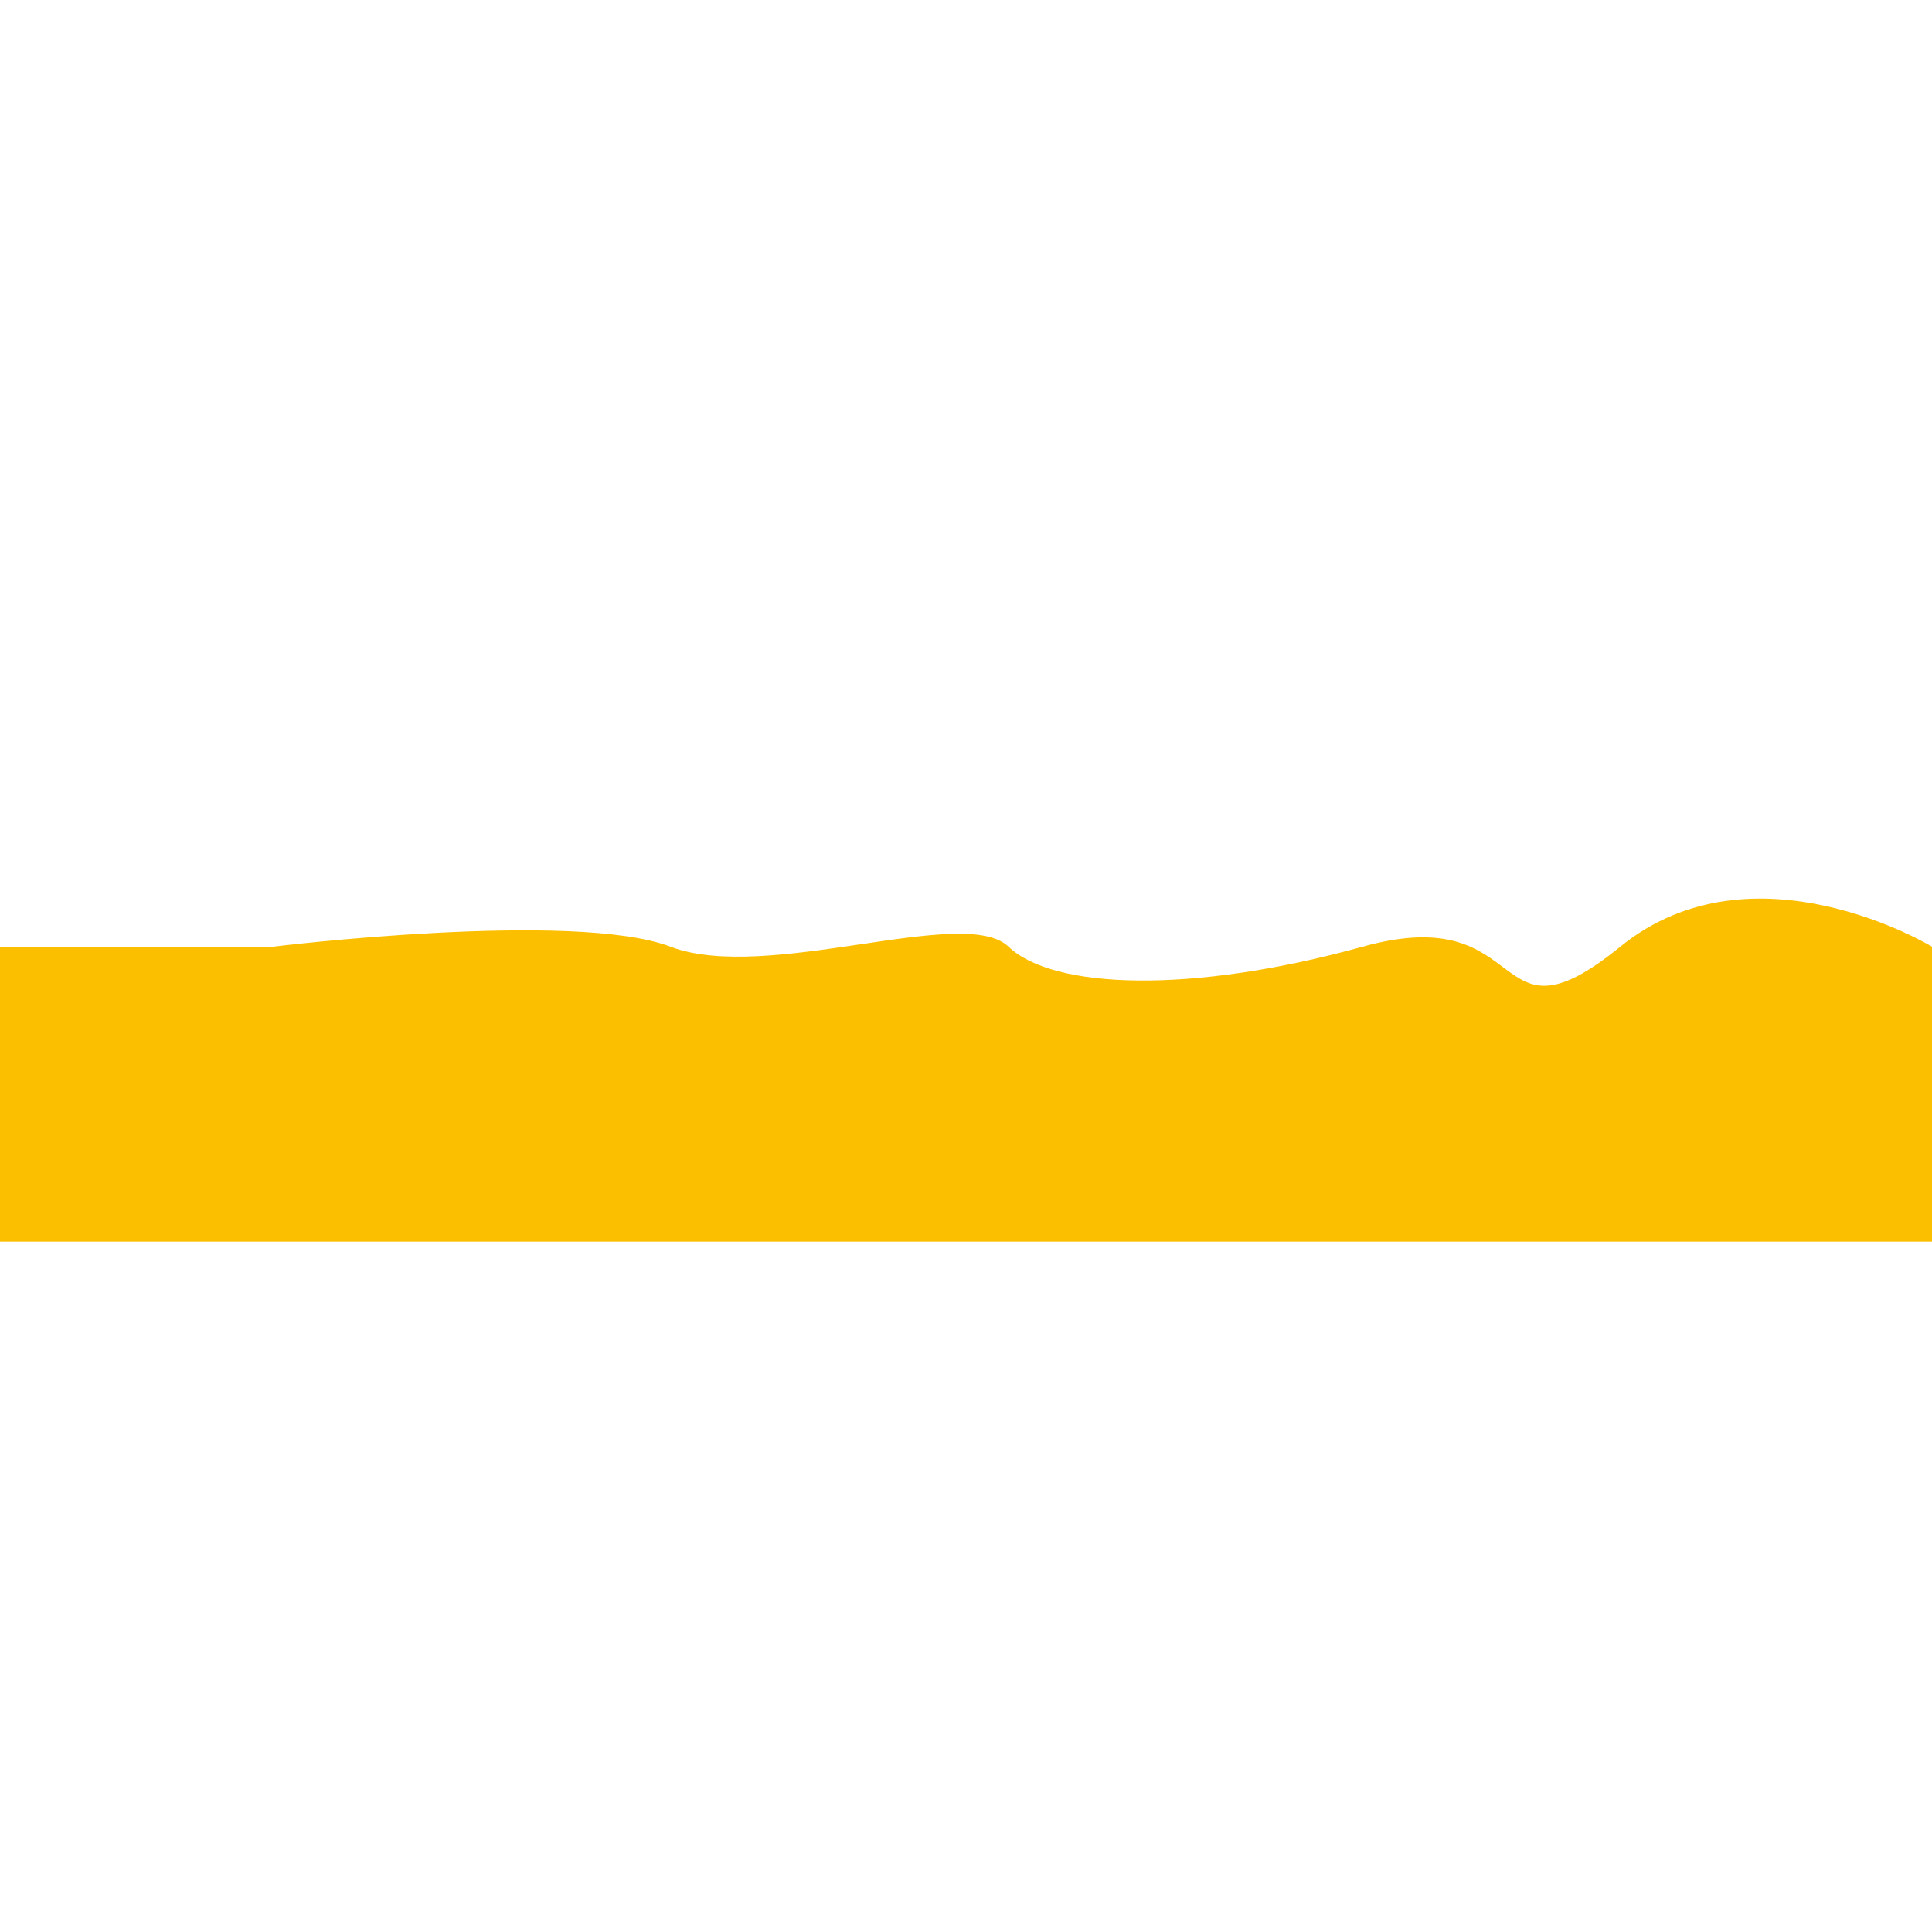
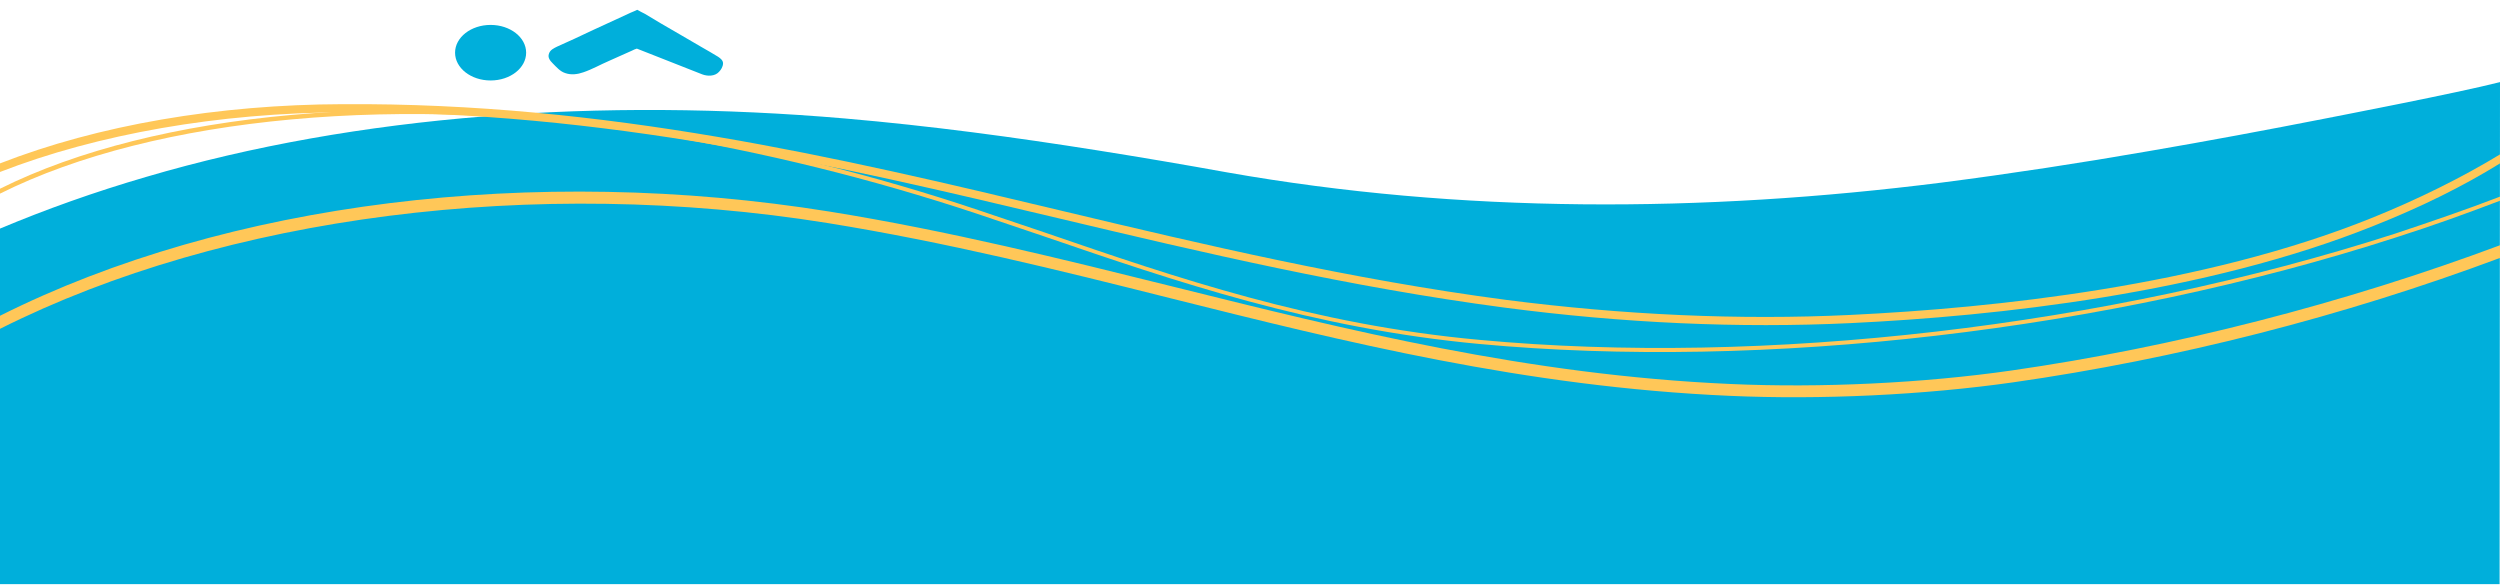
- <svg xmlns="http://www.w3.org/2000/svg" version="1.1" id="Layer_1" x="0px" y="0px" viewBox="0 0 300 300" style="enable-background:new 0 0 300 300;" xml:space="preserve">
+ <svg xmlns="http://www.w3.org/2000/svg" version="1.1" id="Layer_1" x="0px" y="0px" viewBox="0 0 612 143" style="enable-background:new 0 0 612 143;" xml:space="preserve">
  <style type="text/css">
- 	.st0{fill:#FCBF00;}
+ 	.st0{fill:#00AFDB;}
+ 	.st1{fill:#FFC758;}
</style>
-   <path id="XMLID_644_" class="st0" d="M300,192.8H0V147h42.4c0,0,46.7-5.7,61.7,0s45.6-6.6,52.5,0s28.3,7.4,55,0s19.3,16.8,40,0  s48.4,0,48.4,0V192.8z" />
+   <path class="st0" d="M612,20.1c-10.6,2.7-39.2,8.2-42.7,8.9C555,31.8,540.6,34.5,526,37c-16.7,2.9-33.6,5.5-50.7,7.7  c-58.5,7.4-117.7,7.6-174.9-2.5c-10.5-1.9-21.1-3.7-31.8-5.4c-20.2-3.2-40.8-6-61.8-7.8c-59.4-5.1-119.1-1-171,14.3  c-12.7,3.7-24.7,8-35.9,12.7V143h612L612,20.1z" />
+   <path class="st1" d="M0,77.3l0,3.2c55.1-27.7,131-37.4,202.6-25.9c29.1,4.7,56.9,11.6,83.9,18.4c42.7,10.7,86.9,21.7,136.9,23.9  c22.3,1,47.6-0.2,69.4-3.3c39.9-5.7,80.8-16.1,119.3-30.5V60c-38.3,14.3-80,25-119.7,30.7c-21.6,3.1-46.7,4.3-68.8,3.3  c-49.7-2.2-93.7-13.2-136.3-23.8c-27-6.7-55-13.7-84.2-18.4C130.9,40.2,55.6,49.4,0,77.3z" />
+   <path class="st1" d="M83.9,25.5C53.4,25.6,24.1,30.6,0,40l0,2.1c23.9-9.3,53.7-14.5,83.9-14.6c64.2-0.4,120.8,13,175.5,26  c34.9,8.3,71,16.8,108.9,21.8c28.9,3.8,57.4,5.1,84.7,3.8c35.6-1.7,86.8-7.2,128.3-23.9c11.3-4.5,21.5-9.5,30.7-15.2v-2.2  c-9.2,5.6-20.3,11.1-31.5,15.6c-41.2,16.6-92.1,22-127.6,23.7c-27.2,1.3-55.6,0-84.3-3.7c-37.9-5-73.9-13.5-108.7-21.8  C205.1,38.5,148.4,25.1,83.9,25.5z" />
+   <path class="st1" d="M0,46.2v1.2c38-19,99.2-24.6,160-14.6c26.9,4.4,53.5,11,79.1,19.5l16.3,5.5c32.4,11.1,65.9,22.6,106.7,26.4  c69.8,6.5,153.7-3.2,224.5-26.1c8.8-2.8,17.1-5.8,25.5-9v-1c-8.3,3.2-17.1,6.2-25.8,9.1c-70.7,22.8-154.4,32.5-224.1,26  C321.5,79.5,288,68,255.7,56.9l-16.3-5.5c-25.6-8.6-52.3-15.2-79.2-19.6C99.1,21.8,38.1,27.2,0,46.2z" />
+   <g>
+     <g>
+       <ellipse class="st0" cx="120.1" cy="12.9" rx="8.7" ry="6.8" />
+       <path class="st0" d="M156,2.4c-0.5,0.2-1,0.5-1.6,0.7c-1.3,0.6-2.6,1.2-3.9,1.8c-1.7,0.8-3.3,1.5-5,2.3c-1.6,0.8-3.3,1.5-4.9,2.3    c-1.4,0.6-2.8,1.3-4.2,1.9c-0.8,0.4-1.7,0.8-2,1.7c-0.4,1,0.3,1.8,0.9,2.4c0.9,0.9,1.8,2,3.1,2.4c1.4,0.5,3,0.3,4.4-0.2    c2.1-0.7,4.2-1.9,6.3-2.8c1.9-0.8,3.7-1.7,5.6-2.5c0.4-0.2,0.8-0.4,1.2-0.5c0,0,16,6.3,16,6.3c1.3,0.5,3.1,0.5,4.1-0.6    c0.5-0.5,1-1.3,1-2.1c0-0.7-0.6-1.2-1.2-1.6c-1.3-0.8-2.7-1.6-4.1-2.4c-1.6-0.9-3.2-1.9-4.8-2.8c-1.7-1-3.3-1.9-5-2.9    c-1.3-0.8-2.7-1.6-4-2.4C157.3,3.1,156.7,2.8,156,2.4C156.1,2.4,156.1,2.4,156,2.4z" />
+     </g>
+   </g>
</svg>
